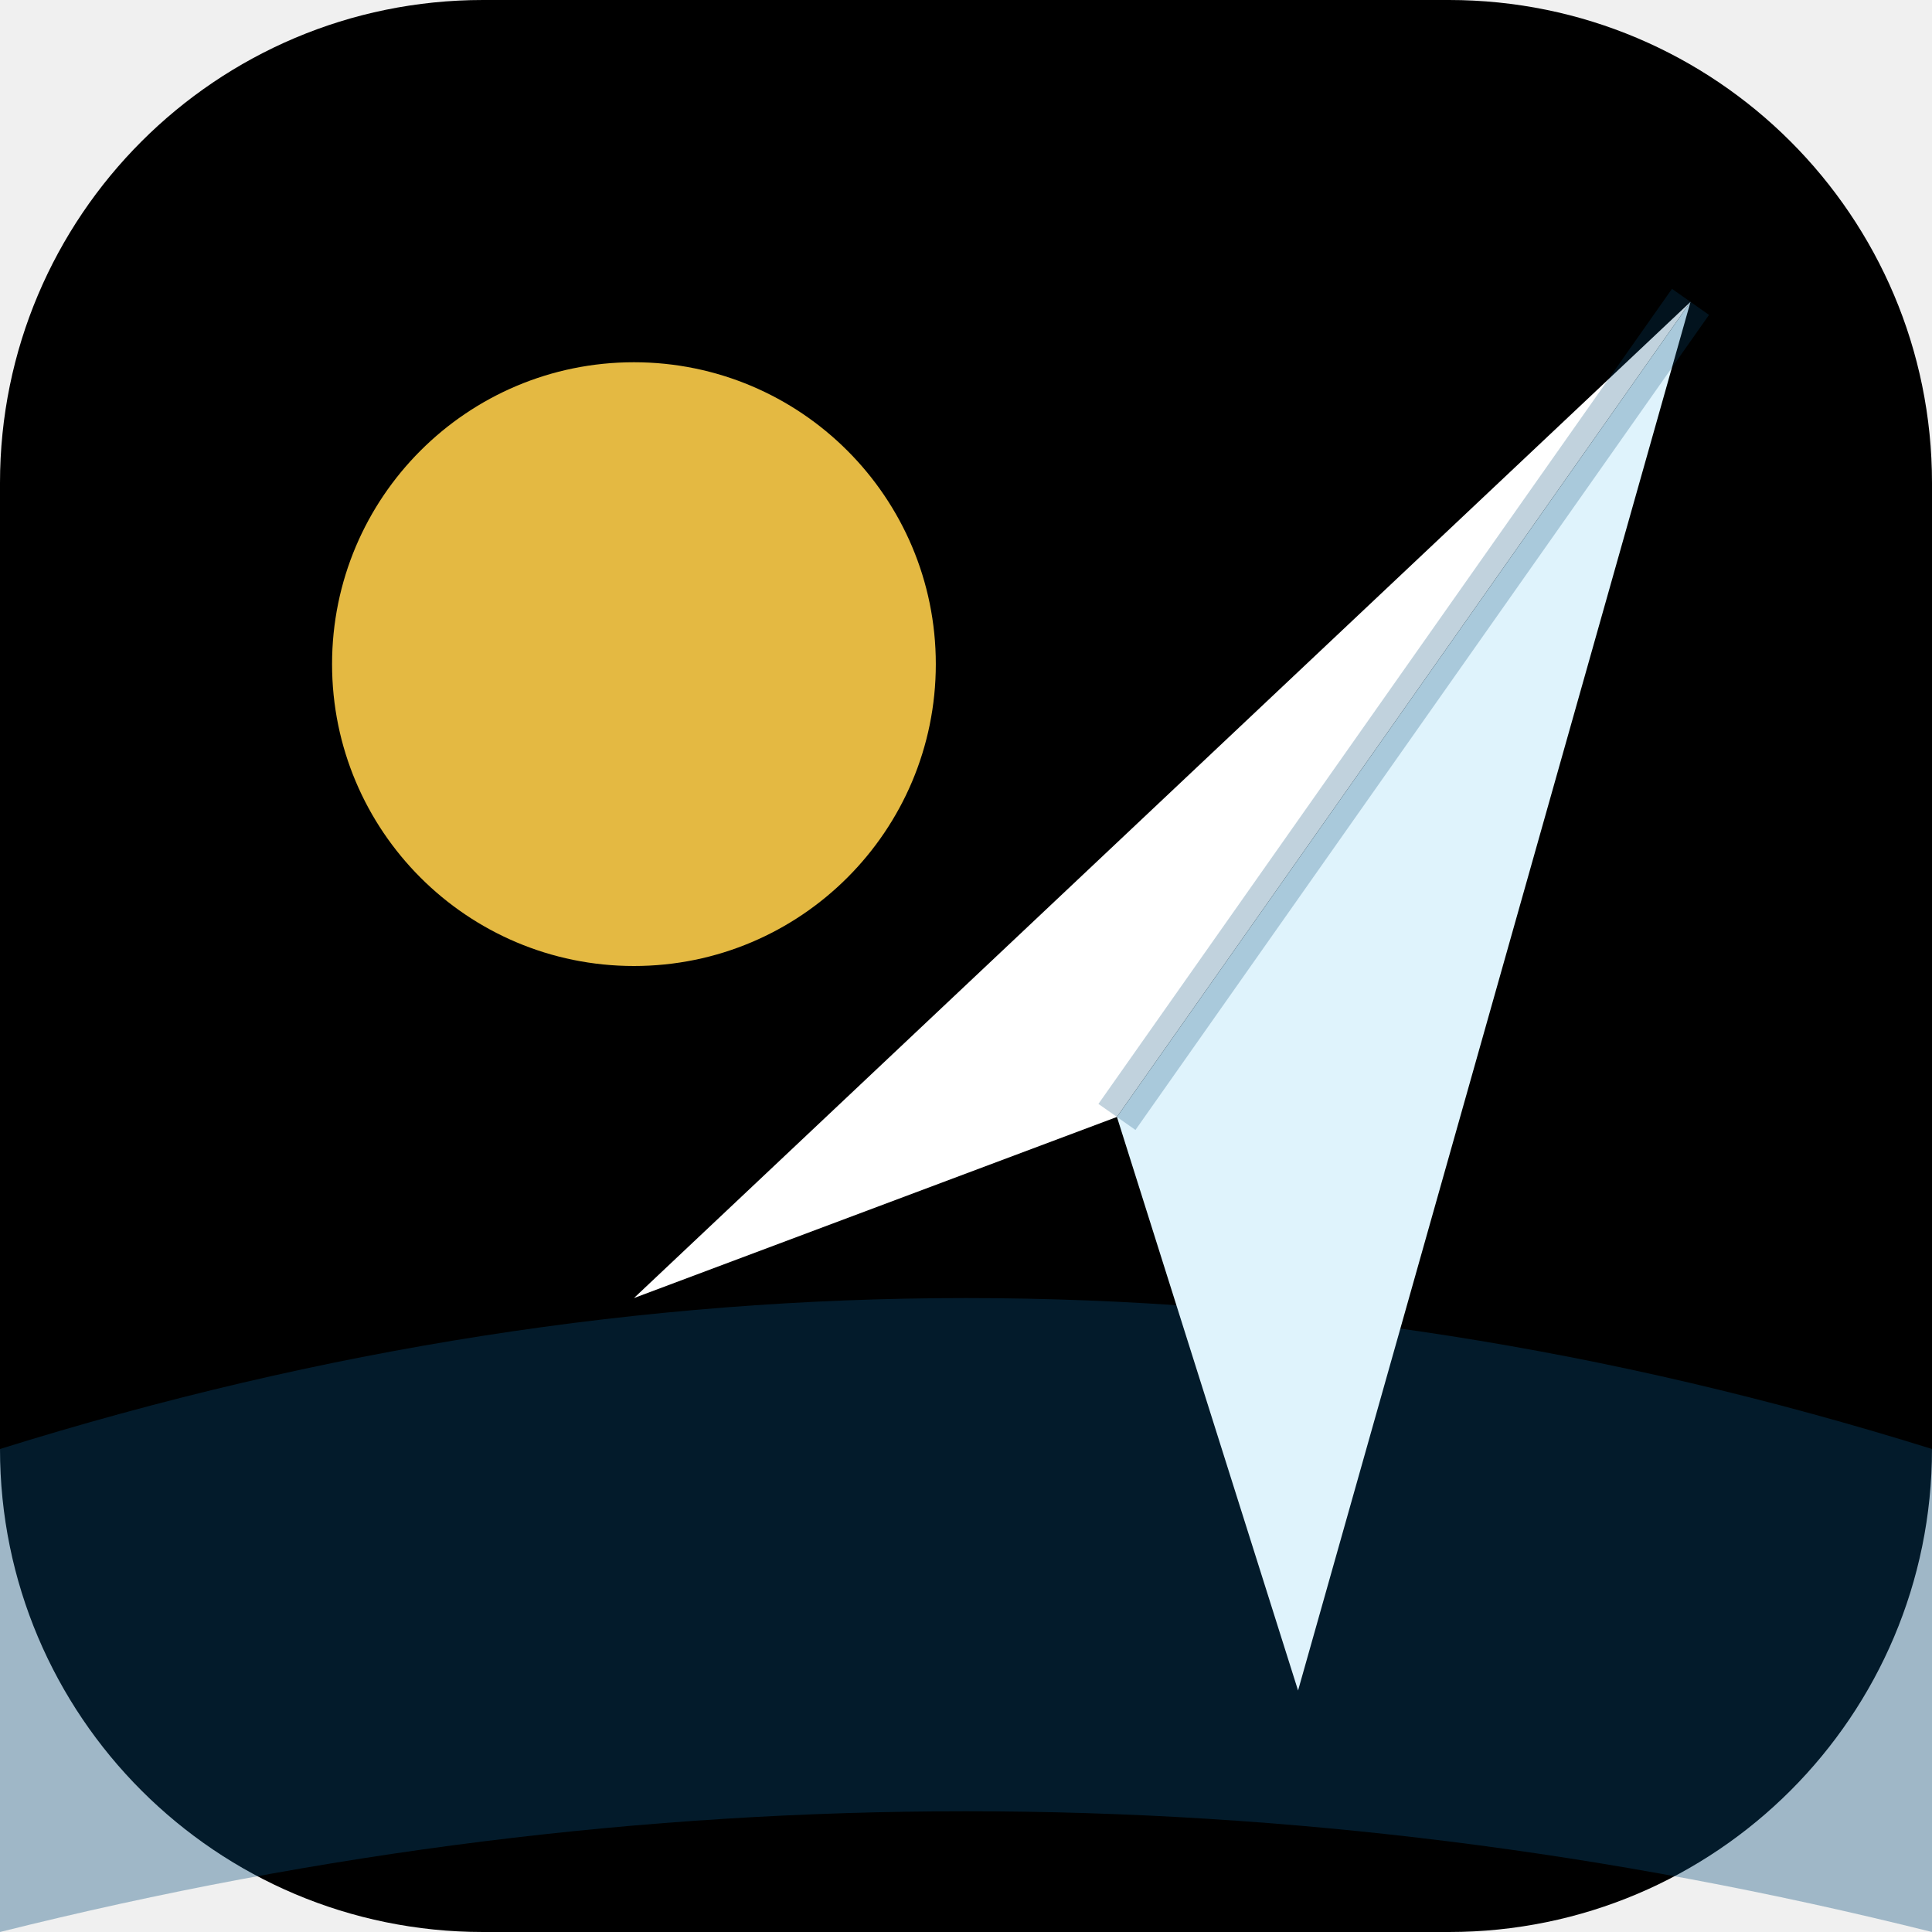
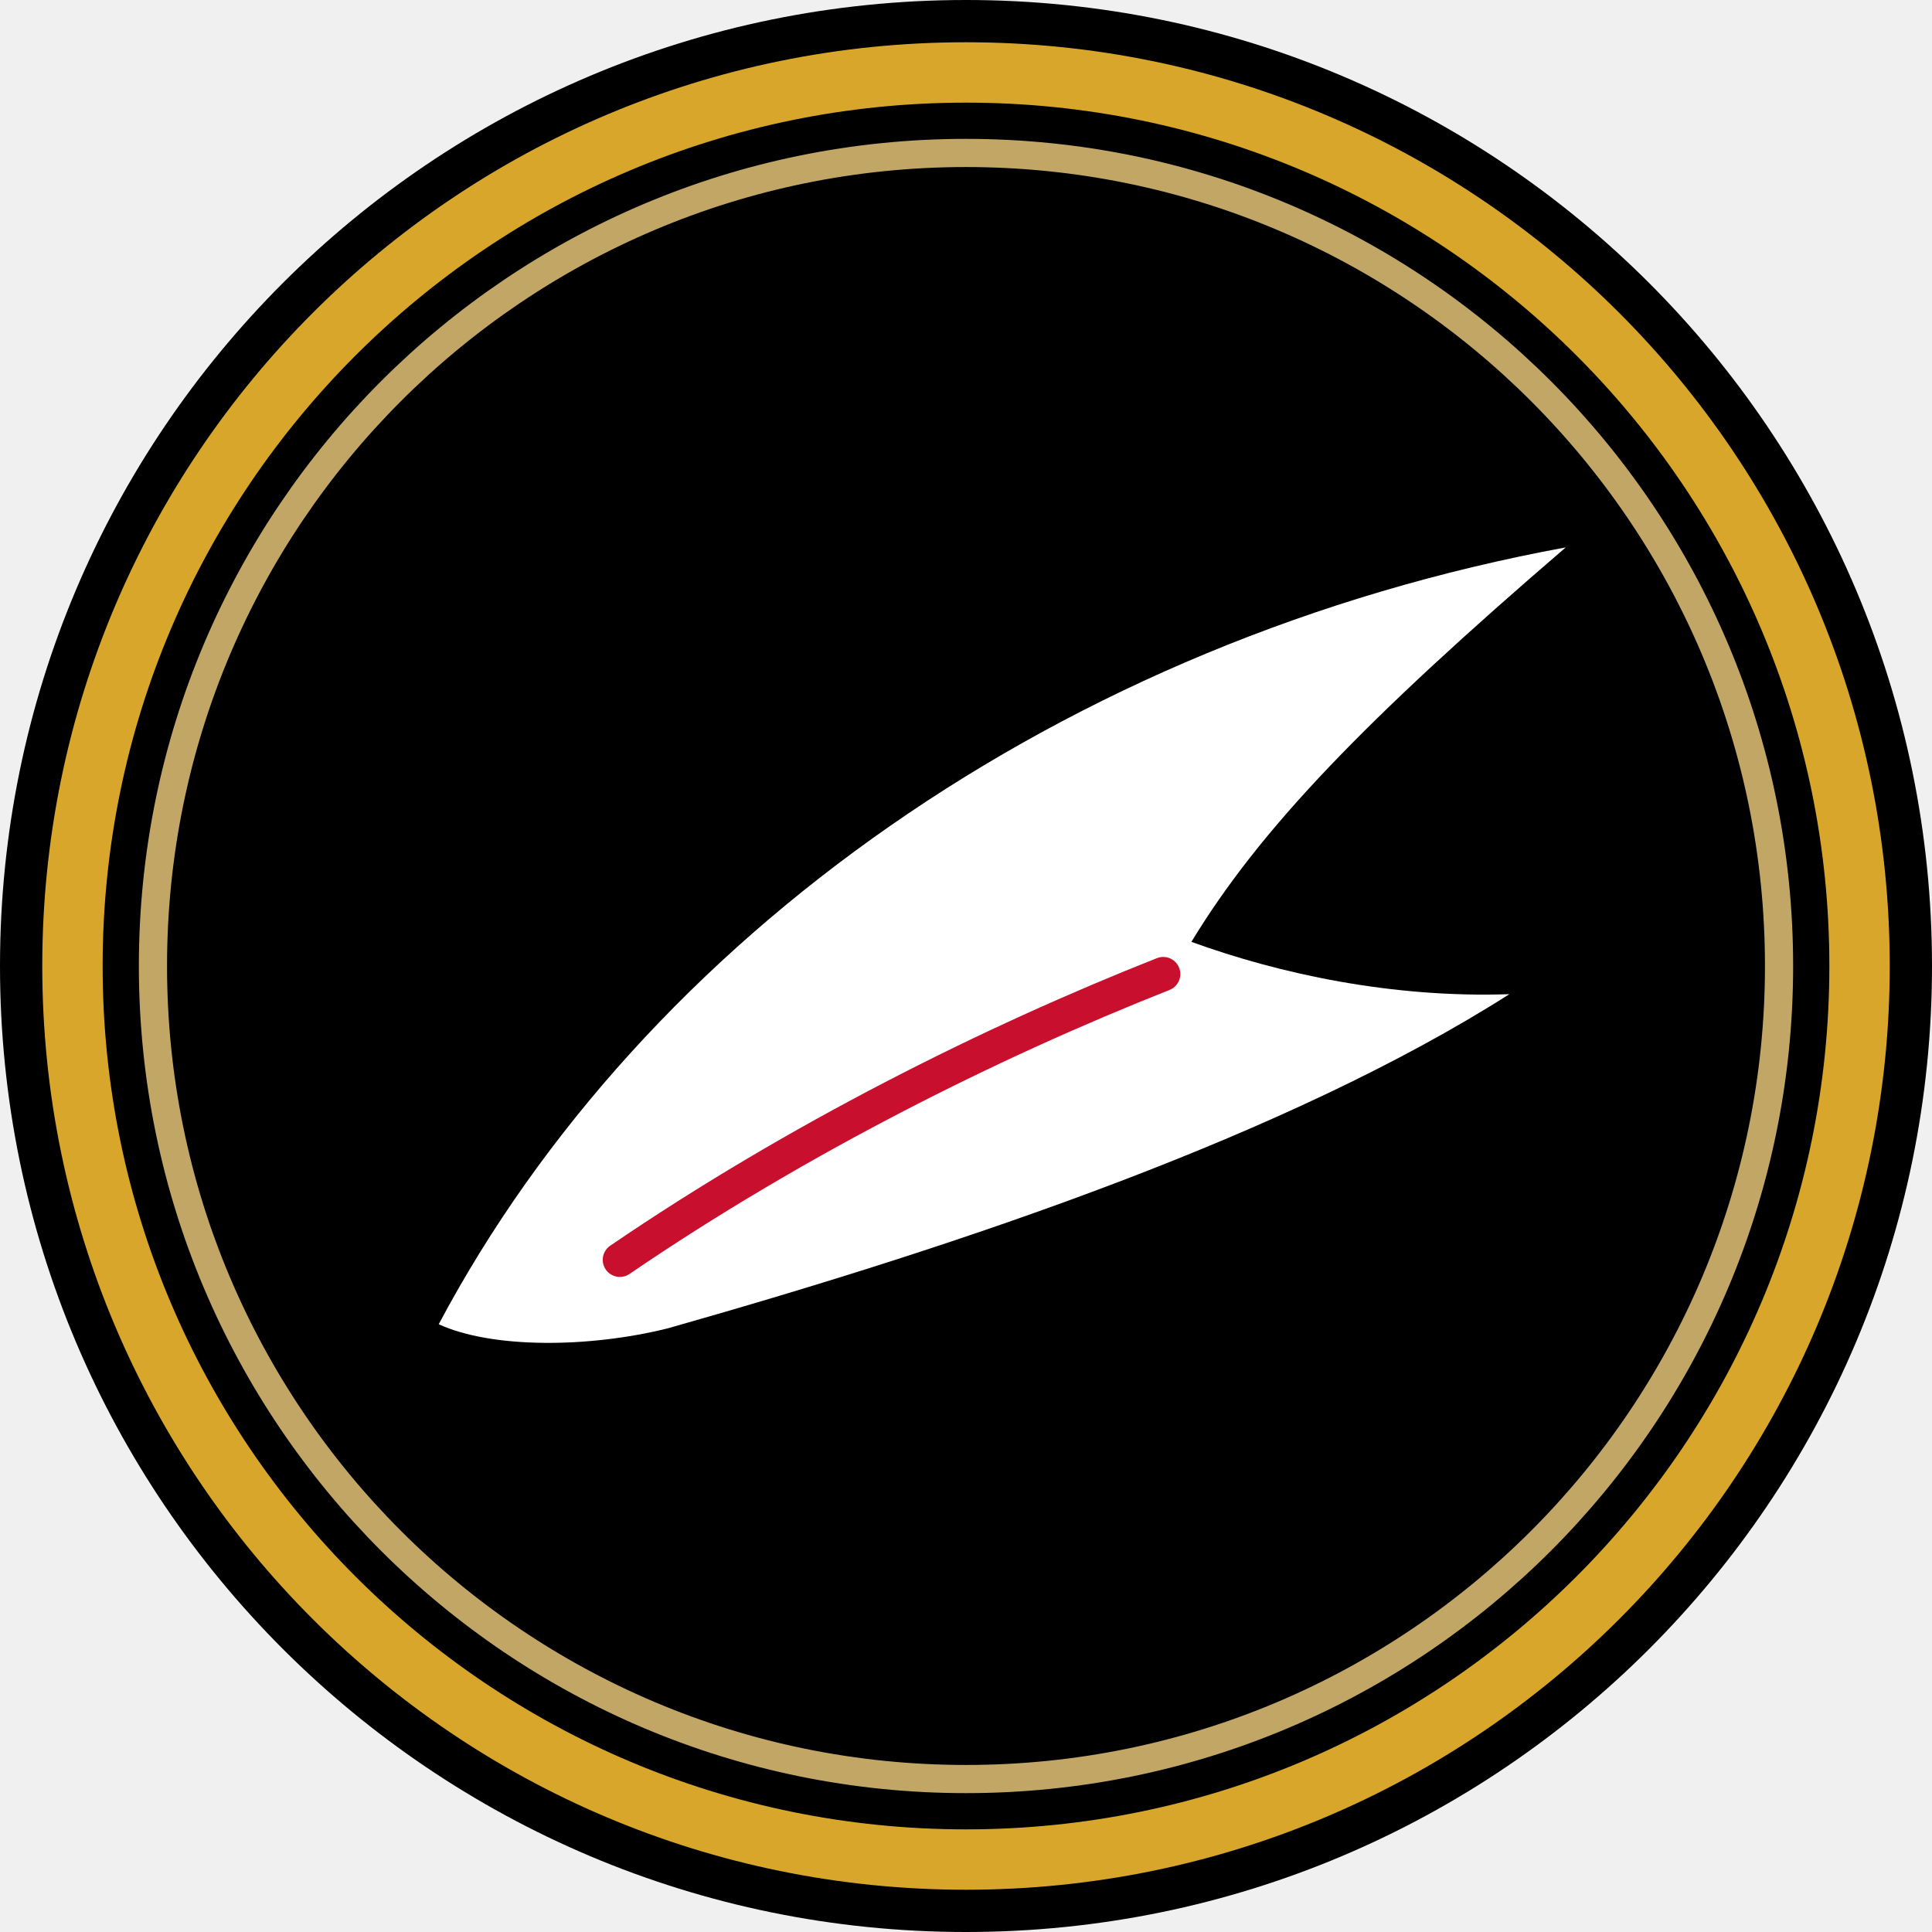
- <svg xmlns="http://www.w3.org/2000/svg" viewBox="0 0 32 32" width="32" height="32">
+ <svg xmlns="http://www.w3.org/2000/svg" viewBox="0 0 48 48" width="48" height="48">
  <defs>
-     <linearGradient id="sky" x1="0" y1="0" x2="1" y2="1">
-       <stop offset="0" stopColor="#1499D6" />
-       <stop offset="1" stopColor="#0A4E7A" />
-     </linearGradient>
+     <radialGradient id="field" cx="35%" cy="30%" r="85%">
+       <stop offset="0%" stopColor="#e8354c" />
+       <stop offset="55%" stopColor="#c8102e" />
+       <stop offset="100%" stopColor="#84101f" />
+     </radialGradient>
  </defs>
-   <rect width="32" height="32" rx="8" fill="url(#sky)" />
-   <circle cx="10.5" cy="11" r="5" fill="#F7C948" opacity="0.92" />
-   <path d="M0 24 Q 16 19 32 24 L32 24 L32 32 Q16 28 0 32 Z" fill="#0A4E7A" opacity="0.35" />
-   <path d="M28 5 L10.5 21.5 L18.5 18.5 Z" fill="#FFFFFF" />
-   <path d="M28 5 L21.5 28 L18.5 18.5 Z" fill="#DFF3FC" />
-   <path d="M28 5 L18.5 18.5" stroke="#0A4E7A" stroke-opacity="0.25" stroke-width="0.75" />
+   <circle cx="24" cy="24" r="24" fill="url(#field)" />
+   <circle cx="24" cy="24" r="22.2" fill="none" stroke="#d8a62a" stroke-width="1.5" />
+   <circle cx="24" cy="24" r="20.2" fill="none" stroke="#f2cf7e" stroke-width="0.7" opacity="0.8" />
+   <path d="M10.9 32.9            C16.0 23.3, 26.4 15.9, 38.9 13.6            C33.9 17.9, 31.3 20.6, 29.6 23.4            C31.8 24.2, 34.6 24.8, 37.5 24.7            C32.0 28.2, 24.0 30.9, 16.6 33.0            C14.6 33.5, 12.2 33.5, 10.9 32.9 Z" fill="#ffffff" />
+   <path d="M15.4 31.3C19.8 28.3, 24.6 25.9, 28.9 24.2" fill="none" stroke="#c8102e" stroke-width="0.85" stroke-linecap="round" />
</svg>
